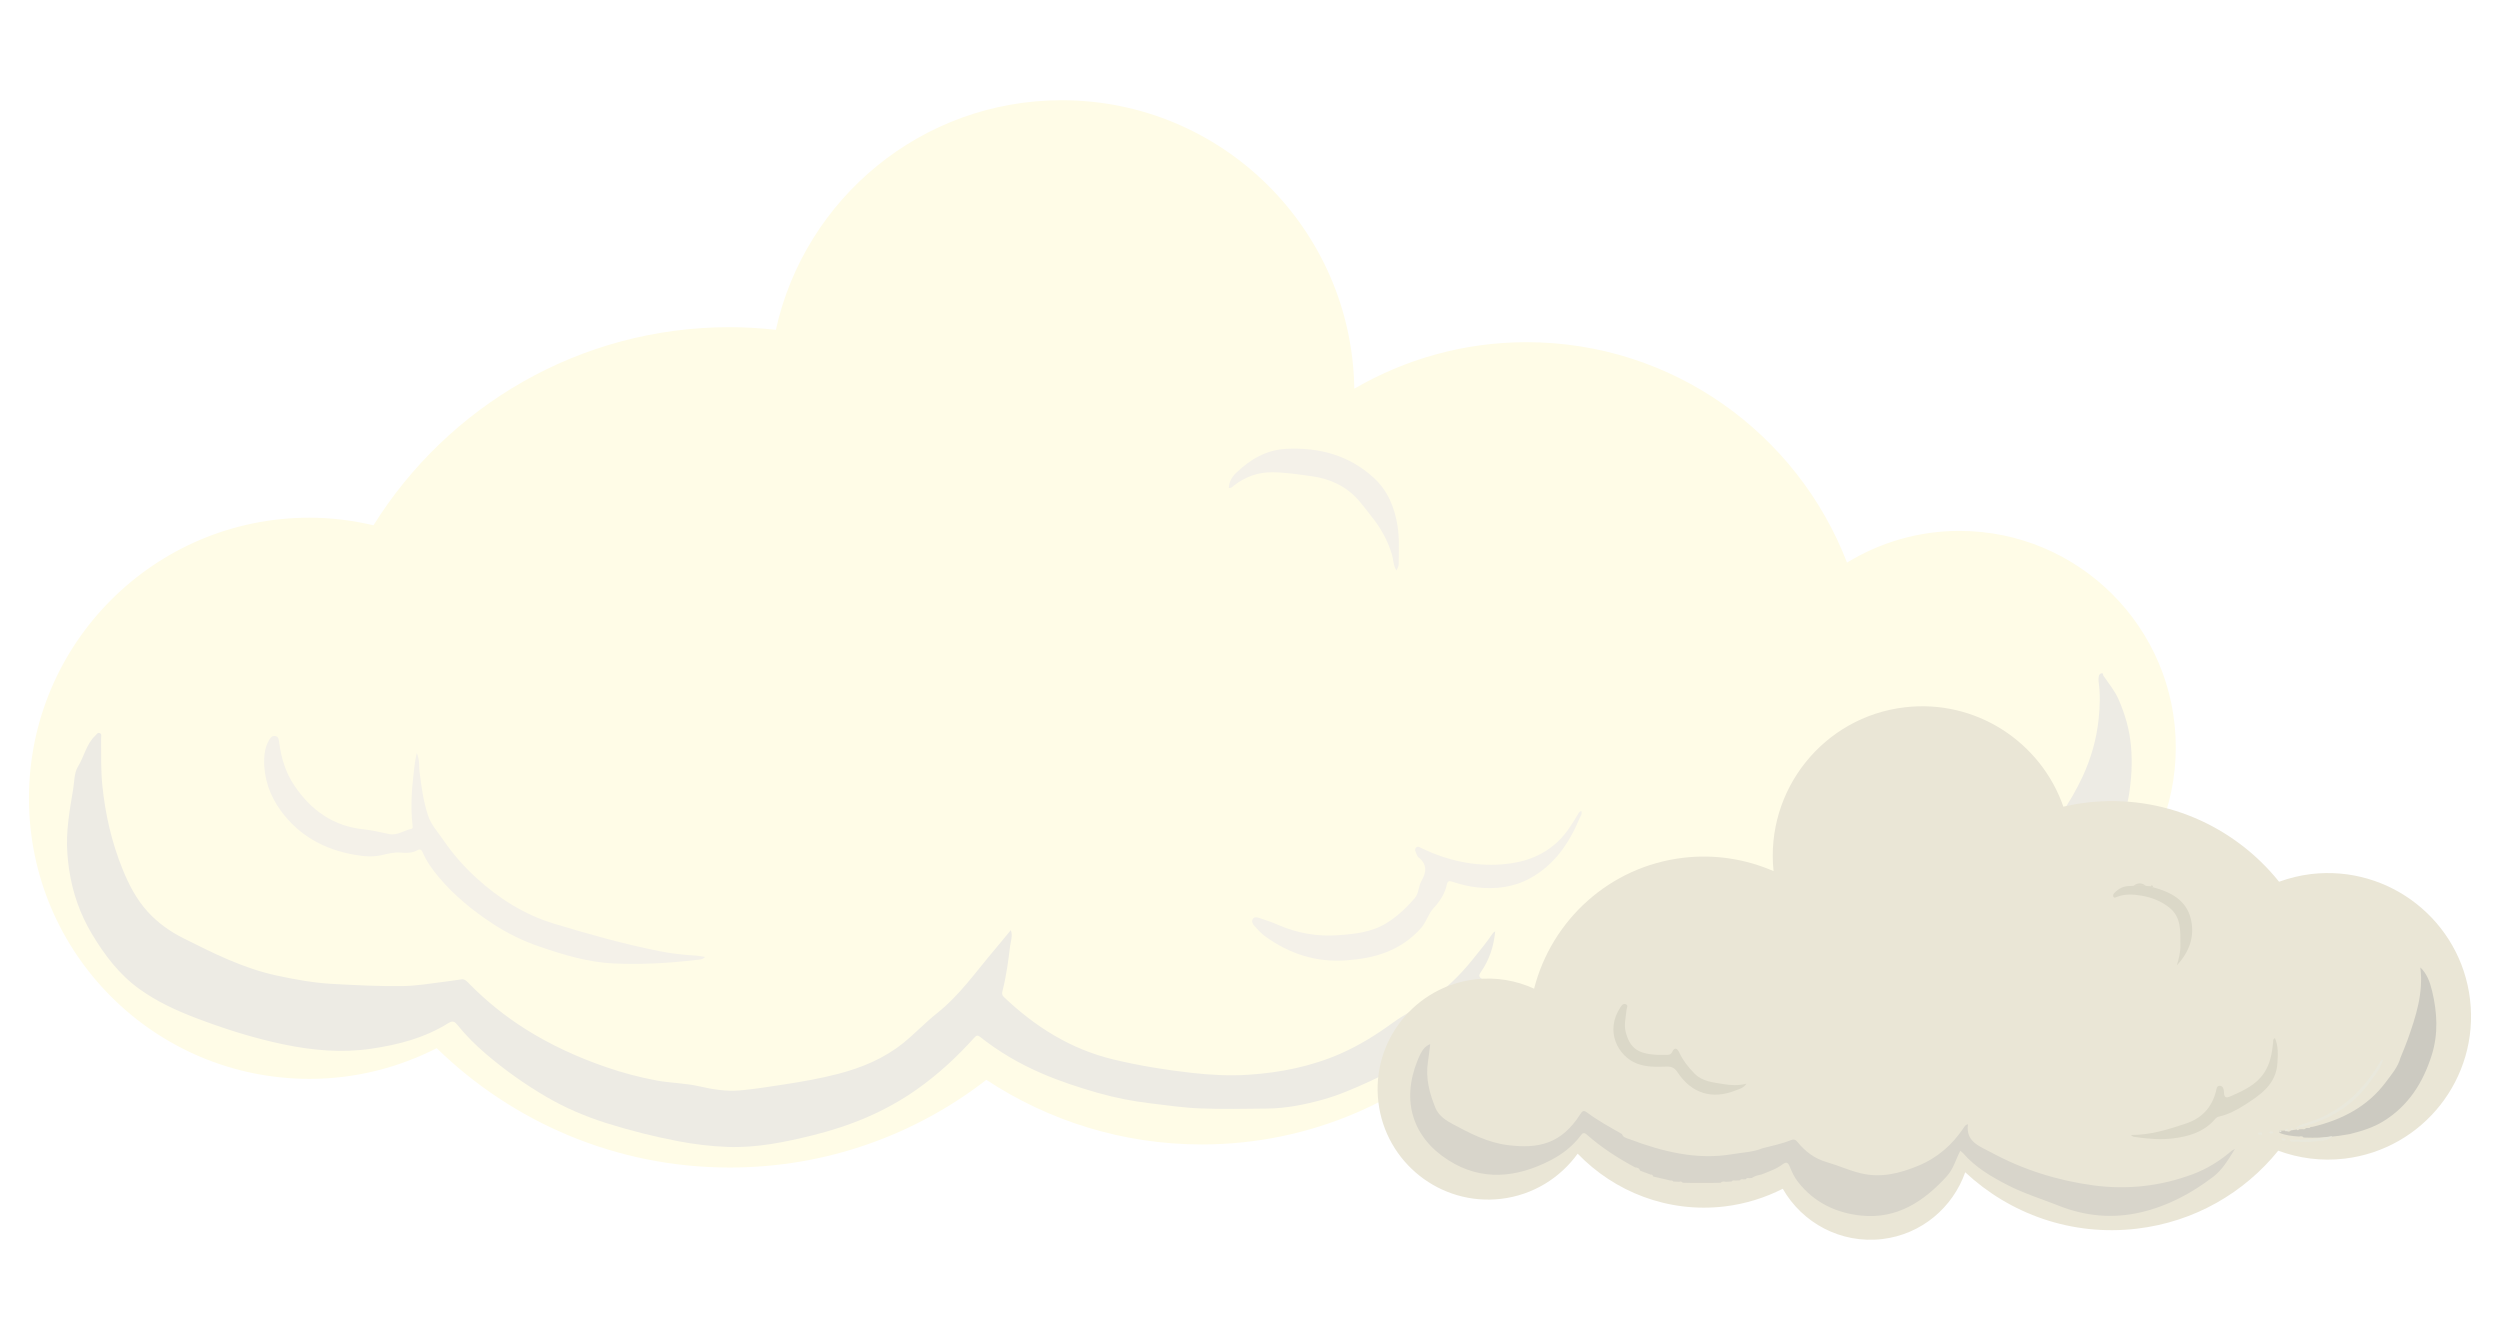
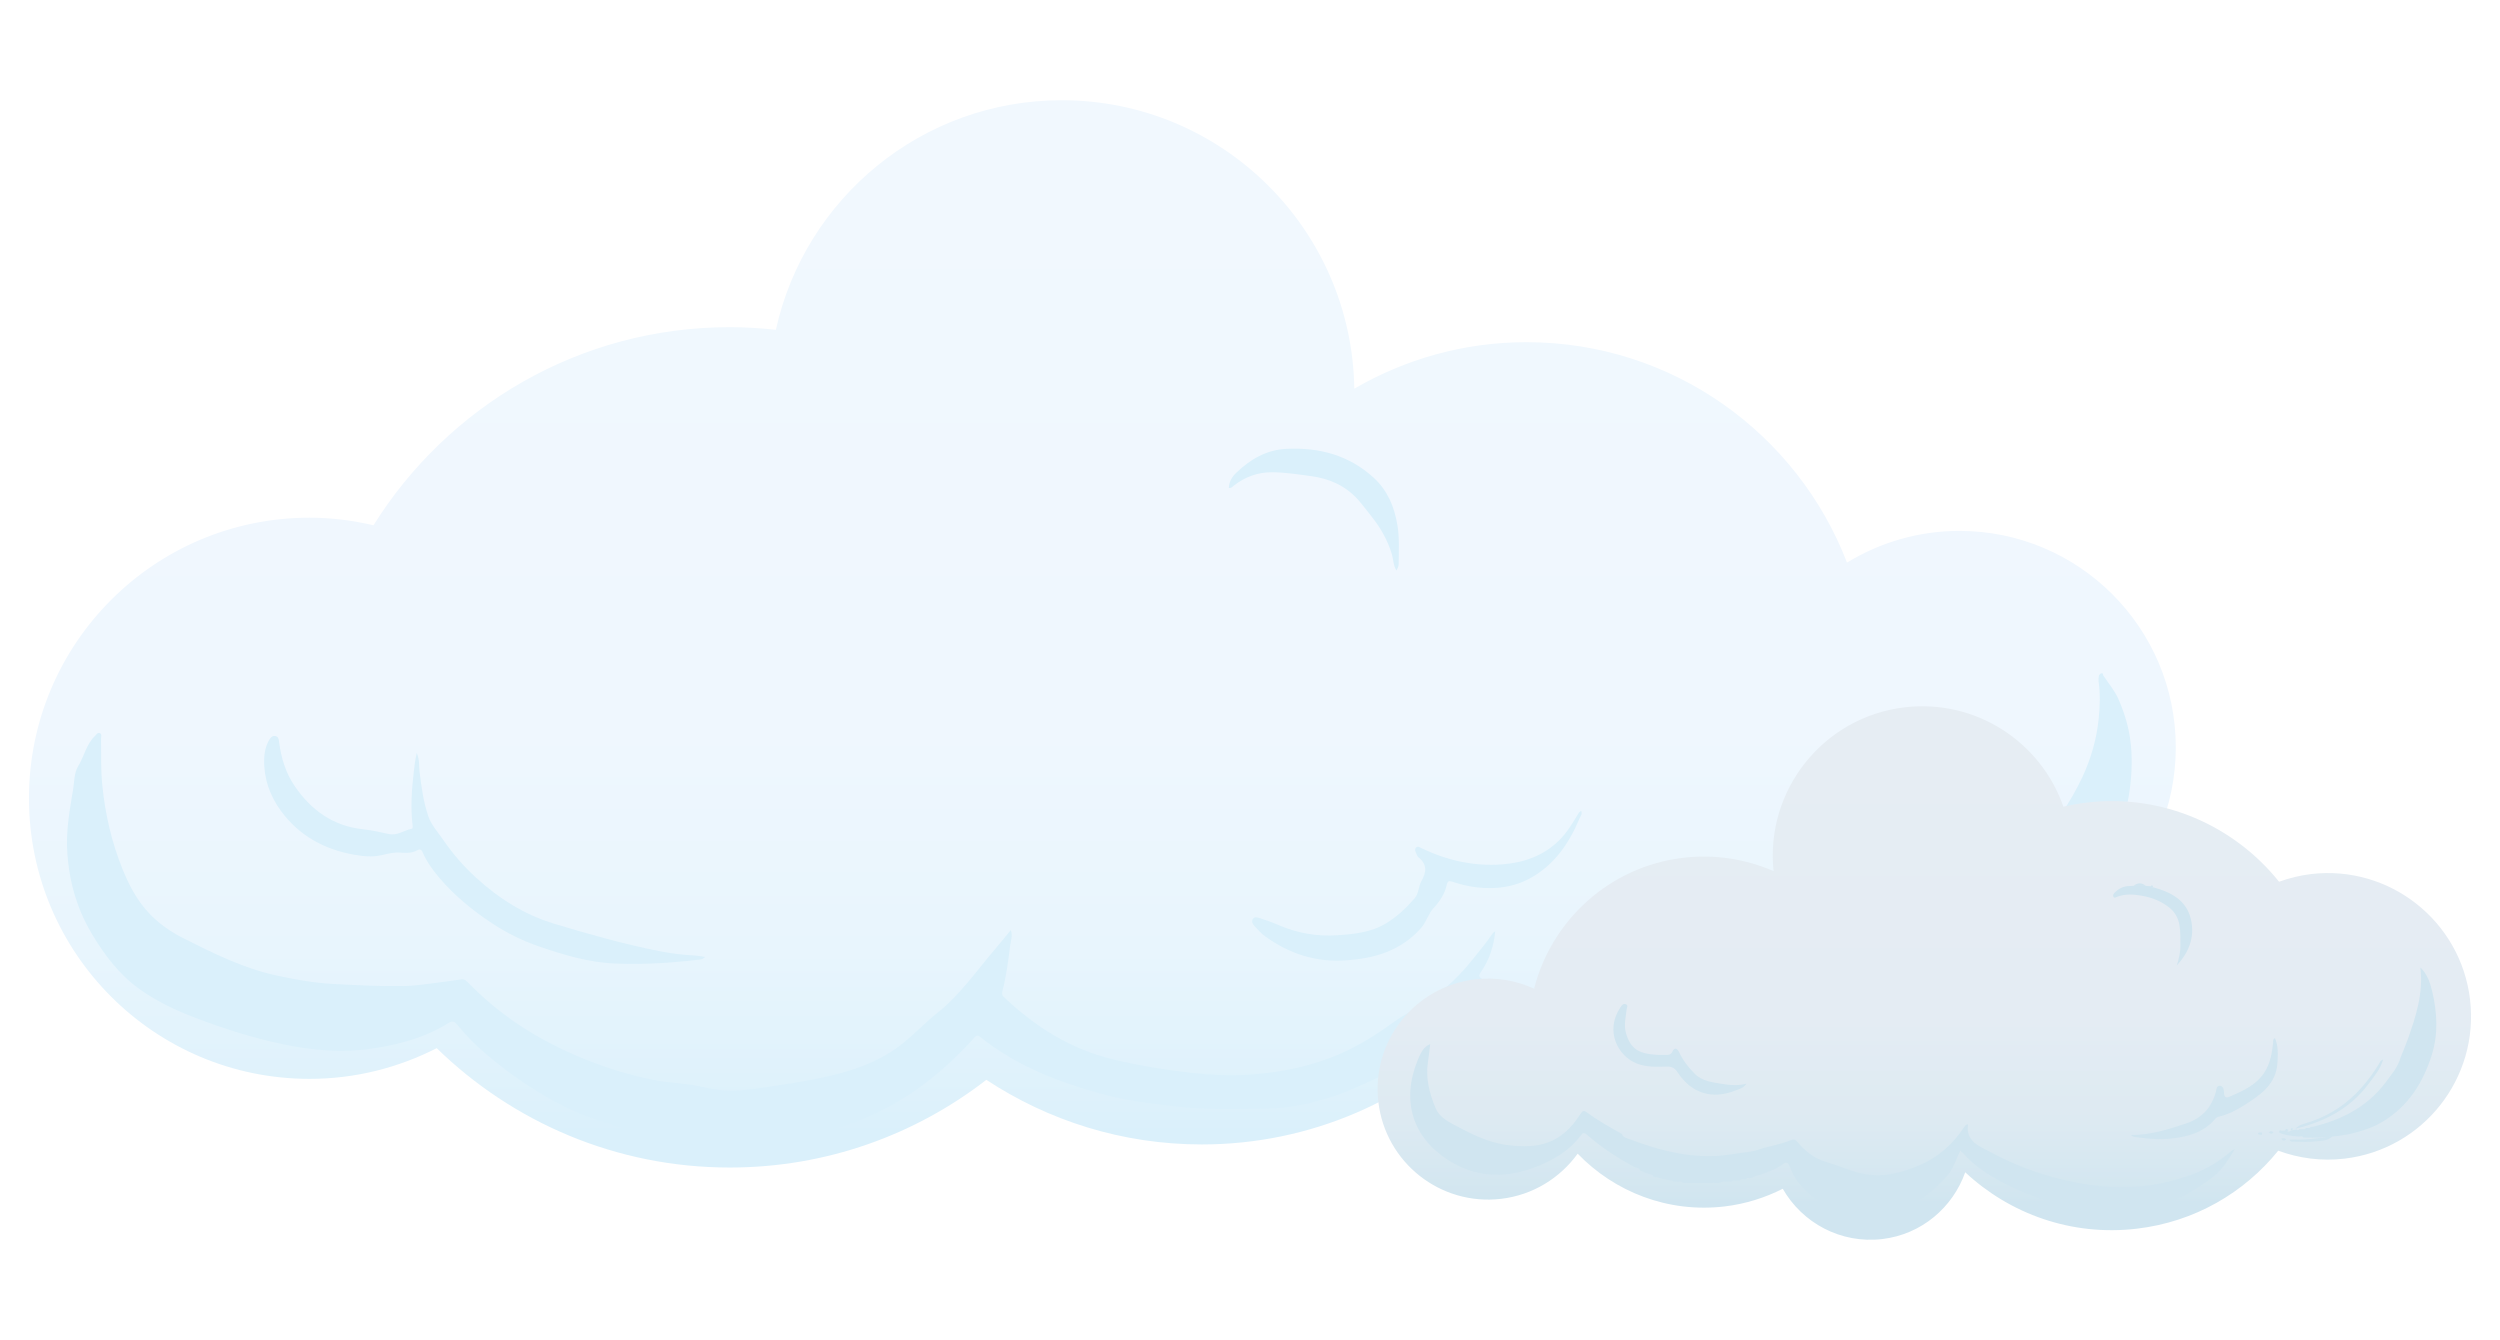
- <svg xmlns="http://www.w3.org/2000/svg" version="1.1" x="0px" y="0px" width="500px" height="268px" viewBox="0 0 500 268" enable-background="new 0 0 500 268" xml:space="preserve">
+ <svg xmlns="http://www.w3.org/2000/svg" version="1.1" id="圖層_1" x="0px" y="0px" width="500px" height="268px" viewBox="0 0 500 268" enable-background="new 0 0 500 268" xml:space="preserve">
  <g id="圖層_2" display="none">
    <rect x="-10" y="-33" display="inline" fill="#A63DD1" stroke="#BABABA" stroke-width="0.5" stroke-miterlimit="10" width="525.5" height="330.5" />
  </g>
-   <g id="圖層_1">
-     <path fill="#FFFCE7" d="M391.872,106.18c-8.236,0-15.913,2.342-22.471,6.337c-9.924-25.765-34.85-44.08-64.116-44.08   c-12.557,0-24.291,3.42-34.424,9.299c-0.478-31.935-26.473-57.689-58.523-57.689c-28,0-51.374,19.659-57.163,45.916   c-3.037-0.332-6.106-0.529-9.229-0.529c-30.084,0-56.402,15.861-71.248,39.623c-4.115-0.959-8.382-1.519-12.788-1.519   c-30.991,0-56.118,25.127-56.118,56.118c0,30.99,25.127,56.117,56.118,56.117c9.166,0,17.79-2.244,25.429-6.139   c15.142,14.748,35.796,23.873,58.606,23.873c19.338,0,37.131-6.551,51.321-17.539c12.374,8.146,27.164,12.922,43.085,12.922   c21.967,0,41.797-9.051,56.047-23.599c2.909,0.388,5.863,0.655,8.886,0.655c22.358,0,42.167-10.721,54.724-27.245   c7.915,8.624,19.24,14.056,31.863,14.056c23.904,0,43.286-19.383,43.286-43.285C435.158,125.562,415.777,106.18,391.872,106.18z" />
+   <g id="圖層_1_1_">
+     <linearGradient id="SVGID_1_" gradientUnits="userSpaceOnUse" x1="220.474" y1="23.166" x2="220.474" y2="226.503">
+       <stop offset="0" style="stop-color:#F1F8FE" />
+       <stop offset="0.604" style="stop-color:#EFF7FE" />
+       <stop offset="0.822" style="stop-color:#E8F5FD" />
+       <stop offset="0.976" style="stop-color:#DDF1FB" />
+       <stop offset="1" style="stop-color:#DAF0FB" />
+     </linearGradient>
+     <path fill="url(#SVGID_1_)" d="M391.871,106.18c-8.235,0-15.912,2.342-22.471,6.337c-9.924-25.765-34.85-44.08-64.116-44.08   c-12.557,0-24.29,3.42-34.424,9.299c-0.478-31.935-26.473-57.689-58.522-57.689c-28,0-51.374,19.659-57.163,45.916   c-3.037-0.332-6.106-0.529-9.229-0.529c-30.084,0-56.401,15.861-71.248,39.623c-4.114-0.959-8.382-1.519-12.787-1.519   c-30.991,0-56.118,25.127-56.118,56.118c0,30.99,25.127,56.117,56.118,56.117c9.166,0,17.79-2.244,25.429-6.14   c15.142,14.748,35.796,23.873,58.605,23.873c19.339,0,37.132-6.551,51.321-17.539c12.374,8.146,27.164,12.923,43.085,12.923   c21.967,0,41.797-9.052,56.047-23.6c2.909,0.389,5.863,0.654,8.886,0.654c22.358,0,42.167-10.721,54.725-27.244   c7.915,8.624,19.239,14.056,31.862,14.056c23.904,0,43.286-19.383,43.286-43.284C435.157,125.562,415.777,106.18,391.871,106.18z" />
  </g>
  <g id="圖層_3">
-     <path fill-rule="evenodd" clip-rule="evenodd" fill="#EDEBE4" d="M299.044,186.266c-0.291,2.999-1.17,5.692-2.837,8.094   c-0.527,0.761-0.499,1.034,0.416,1.57c3.253,1.896,6.94,1.962,10.455,2.697c4.619,0.965,9.331,1.23,14.041,0.976   c3.393-0.183,6.671-1.138,9.921-2.035c6.767-1.872,13.135-4.674,19.075-8.452c3.809-2.426,7.295-5.259,10.829-8.054   c1.695-1.343,3.806-2.261,5.693-3.424c0.566-0.348,1.131-0.696,1.881-1.158c-0.207,1.54-0.989,2.628-1.397,3.847   c-0.251,0.756-0.568,1.49-0.867,2.23c-0.185,0.456-0.091,0.803,0.394,0.948c2.325,0.695,4.623,1.688,7.066,1.659   c2.496-0.027,4.973-0.527,7.438-0.98c5.454-1.004,10.486-3.152,15.528-5.399c4.493-2.003,7.677-5.294,10.557-9.082   c3.455-4.548,6.848-9.127,9.267-14.343c1.706-3.682,2.808-7.516,3.226-11.565c0.263-2.513,0.343-5.005-0.012-7.51   c-0.047-0.349-0.014-0.724,0.054-1.07c0.056-0.28,0.275-0.529,0.562-0.563c0.344-0.041,0.239,0.332,0.358,0.505   c1.052,1.541,2.253,2.978,3.018,4.716c1.308,2.977,2.188,6.052,2.484,9.296c0.616,6.792-0.824,13.277-2.84,19.696   c-1.188,3.783-2.534,7.48-4.728,10.817c-1.977,3.01-4.188,5.806-6.931,8.175c-1.479,1.274-2.817,2.719-4.497,3.747   c-6.036,3.692-12.229,6.979-19.337,8.217c-5.857,1.023-11.752,1.242-17.646,0.939c-4.452-0.228-8.806-1.283-13.071-2.627   c-1.439-0.454-2.935-0.723-4.399-1.099c-1.354-0.35-2.188,0.687-3.09,1.285c-4.099,2.713-8.549,4.568-13.252,5.913   c-3.605,1.032-7.264,1.77-10.959,2.338c-4.358,0.667-8.763,0.604-13.147,0.475c-5.745-0.169-11.314-1.271-16.52-3.825   c-0.852-0.419-1.714-0.922-2.386-1.575c-0.728-0.707-1.17-0.498-1.594,0.179c-1.518,2.425-3.518,4.427-5.511,6.447   c-3.604,3.659-8.03,6.021-12.619,8.126c-2.973,1.363-5.972,2.658-9.14,3.535c-3.619,1-7.281,1.736-11.039,1.779   c-4.506,0.055-9.017,0.142-13.518-0.033c-3.327-0.13-6.644-0.622-9.957-1.019c-3.557-0.427-7.076-1.118-10.515-2.102   c-3.794-1.086-7.542-2.316-11.183-3.891c-4.421-1.908-8.529-4.304-12.296-7.291c-0.497-0.394-0.76-0.288-1.173,0.174   c-3.451,3.842-7.22,7.324-11.451,10.312c-6.351,4.485-13.375,7.352-20.897,9.208c-5.591,1.381-11.191,2.53-16.975,2.317   c-3.334-0.121-6.648-0.527-9.938-1.155c-4.818-0.922-9.56-2.117-14.237-3.588c-4.241-1.332-8.296-3.058-12.144-5.313   c-4.28-2.507-8.304-5.366-12.058-8.58c-2.027-1.735-3.947-3.629-5.628-5.727c-0.54-0.672-0.943-0.97-1.852-0.399   c-4.708,2.951-9.951,4.315-15.396,5.118c-5.919,0.87-11.736,0.347-17.547-0.863c-6.021-1.255-11.847-3.106-17.587-5.295   c-4-1.526-7.855-3.319-11.326-5.831c-4.01-2.901-6.929-6.785-9.442-10.992c-2.358-3.943-3.844-8.215-4.532-12.749   c-0.16-1.058-0.271-2.128-0.355-3.202c-0.35-4.41,0.44-8.695,1.154-13.008c0.252-1.533,0.184-3.221,0.979-4.515   c1.23-2.007,1.646-4.46,3.424-6.141c0.271-0.255,0.503-0.74,0.976-0.492c0.384,0.2,0.204,0.652,0.206,0.99   c0.02,3.154-0.069,6.311,0.249,9.46c0.584,5.781,1.872,11.387,4.062,16.778c1.255,3.093,2.785,6.027,5.046,8.503   c2.009,2.2,4.429,3.919,7.08,5.25c6.032,3.031,12.074,6.062,18.746,7.488c3.693,0.79,7.395,1.465,11.192,1.666   c4.665,0.245,9.324,0.498,13.996,0.423c2.747-0.041,5.458-0.504,8.179-0.849c1.181-0.151,2.361-0.309,3.538-0.497   c0.694-0.111,1.202,0.542,1.673,1.018c3.357,3.388,7.045,6.364,11.073,8.908c5.045,3.188,10.428,5.649,16.071,7.601   c3.326,1.15,6.7,2.052,10.146,2.697c2.811,0.527,5.698,0.519,8.5,1.156c2.688,0.613,5.419,1.079,8.17,0.84   c2.965-0.258,5.912-0.743,8.856-1.192c3.654-0.559,7.297-1.198,10.877-2.132c4.709-1.229,9.157-3.075,12.969-6.152   c2.354-1.9,4.438-4.126,6.814-6.013c4.481-3.562,7.726-8.25,11.385-12.559c1.102-1.298,2.172-2.622,3.323-4.013   c0.423,1.151-0.023,2.199-0.145,3.207c-0.365,2.996-0.764,5.996-1.515,8.93c-0.12,0.469-0.138,0.849,0.233,1.204   c6.279,5.985,13.397,10.475,21.94,12.526c5.151,1.238,10.35,2.085,15.613,2.676c3.785,0.426,7.578,0.632,11.351,0.385   c6.378-0.414,12.596-1.646,18.515-4.248c3.719-1.639,7.101-3.746,10.372-6.129c2.512-1.828,5.345-3.169,7.908-4.948   c3.047-2.117,5.627-4.685,7.949-7.554c1.457-1.797,2.929-3.576,4.23-5.493C298.697,186.465,298.856,186.403,299.044,186.266z" />
+     <path fill="#DAF0FB" d="M299.044,186.266c-0.291,3-1.171,5.692-2.837,8.094c-0.527,0.762-0.499,1.035,0.416,1.57   c3.252,1.896,6.939,1.963,10.454,2.697c4.619,0.965,9.331,1.23,14.041,0.977c3.394-0.184,6.671-1.139,9.921-2.035   c6.768-1.872,13.136-4.674,19.075-8.452c3.81-2.427,7.295-5.259,10.829-8.054c1.695-1.344,3.806-2.262,5.693-3.424   c0.565-0.349,1.131-0.697,1.881-1.158c-0.207,1.539-0.989,2.627-1.397,3.847c-0.251,0.756-0.567,1.489-0.866,2.229   c-0.186,0.457-0.092,0.803,0.394,0.948c2.325,0.695,4.623,1.688,7.066,1.659c2.496-0.027,4.973-0.527,7.438-0.98   c5.454-1.004,10.486-3.151,15.528-5.398c4.493-2.003,7.677-5.294,10.557-9.082c3.455-4.548,6.849-9.127,9.268-14.344   c1.706-3.682,2.808-7.516,3.226-11.564c0.263-2.513,0.343-5.005-0.012-7.51c-0.047-0.35-0.015-0.725,0.054-1.07   c0.056-0.279,0.275-0.529,0.562-0.562c0.344-0.041,0.238,0.332,0.357,0.505c1.052,1.541,2.253,2.978,3.019,4.716   c1.308,2.977,2.188,6.052,2.483,9.296c0.616,6.792-0.824,13.277-2.84,19.696c-1.188,3.783-2.534,7.479-4.728,10.816   c-1.978,3.01-4.188,5.807-6.932,8.176c-1.479,1.273-2.816,2.719-4.497,3.746c-6.036,3.692-12.229,6.979-19.337,8.217   c-5.856,1.023-11.752,1.242-17.646,0.939c-4.452-0.228-8.807-1.283-13.071-2.627c-1.439-0.453-2.935-0.723-4.399-1.099   c-1.354-0.351-2.188,0.687-3.09,1.284c-4.099,2.714-8.549,4.568-13.252,5.914c-3.604,1.031-7.264,1.77-10.959,2.338   c-4.357,0.666-8.763,0.604-13.146,0.475c-5.745-0.169-11.314-1.271-16.521-3.825c-0.852-0.419-1.714-0.922-2.386-1.575   c-0.728-0.707-1.17-0.498-1.594,0.18c-1.519,2.425-3.519,4.427-5.511,6.447c-3.604,3.658-8.03,6.021-12.619,8.125   c-2.974,1.363-5.973,2.658-9.141,3.535c-3.618,1-7.28,1.736-11.038,1.779c-4.507,0.055-9.018,0.143-13.519-0.033   c-3.327-0.13-6.644-0.621-9.957-1.019c-3.557-0.427-7.076-1.118-10.515-2.103c-3.794-1.086-7.542-2.315-11.184-3.891   c-4.421-1.908-8.528-4.305-12.296-7.291c-0.497-0.395-0.76-0.288-1.173,0.174c-3.451,3.842-7.22,7.324-11.451,10.312   c-6.351,4.484-13.375,7.352-20.896,9.207c-5.591,1.382-11.191,2.531-16.976,2.317c-3.334-0.12-6.647-0.526-9.938-1.155   c-4.818-0.922-9.561-2.116-14.237-3.588c-4.241-1.332-8.296-3.058-12.144-5.312c-4.28-2.507-8.305-5.366-12.059-8.58   c-2.026-1.734-3.946-3.629-5.628-5.727c-0.54-0.672-0.942-0.971-1.852-0.399c-4.708,2.951-9.951,4.315-15.396,5.118   c-5.919,0.869-11.735,0.347-17.547-0.863c-6.021-1.255-11.847-3.105-17.587-5.295c-4-1.525-7.854-3.318-11.326-5.831   c-4.01-2.901-6.929-6.785-9.441-10.992c-2.358-3.942-3.845-8.215-4.532-12.749c-0.16-1.058-0.271-2.128-0.355-3.201   c-0.35-4.41,0.44-8.695,1.154-13.009c0.252-1.532,0.184-3.221,0.979-4.515c1.229-2.007,1.646-4.46,3.424-6.141   c0.271-0.256,0.503-0.74,0.976-0.492c0.384,0.199,0.204,0.652,0.206,0.99c0.021,3.153-0.069,6.311,0.249,9.459   c0.584,5.781,1.872,11.388,4.062,16.778c1.255,3.093,2.784,6.027,5.046,8.503c2.009,2.2,4.429,3.92,7.08,5.25   c6.031,3.031,12.073,6.062,18.745,7.488c3.693,0.79,7.396,1.465,11.192,1.666c4.665,0.245,9.324,0.498,13.996,0.423   c2.747-0.041,5.458-0.504,8.179-0.849c1.182-0.151,2.361-0.309,3.538-0.497c0.694-0.111,1.202,0.542,1.673,1.018   c3.357,3.388,7.045,6.364,11.073,8.908c5.045,3.188,10.428,5.649,16.071,7.601c3.326,1.15,6.7,2.053,10.146,2.697   c2.812,0.527,5.698,0.52,8.5,1.156c2.688,0.613,5.419,1.079,8.17,0.84c2.966-0.258,5.912-0.743,8.856-1.191   c3.654-0.56,7.297-1.198,10.877-2.133c4.709-1.229,9.157-3.074,12.969-6.152c2.354-1.899,4.438-4.125,6.814-6.012   c4.48-3.562,7.726-8.25,11.385-12.56c1.102-1.298,2.172-2.622,3.323-4.013c0.423,1.15-0.023,2.199-0.146,3.207   c-0.365,2.996-0.764,5.996-1.515,8.93c-0.12,0.469-0.138,0.85,0.232,1.204c6.279,5.985,13.397,10.475,21.94,12.526   c5.151,1.237,10.35,2.084,15.613,2.676c3.785,0.426,7.578,0.632,11.351,0.385c6.378-0.414,12.596-1.646,18.516-4.248   c3.719-1.639,7.101-3.746,10.371-6.129c2.513-1.828,5.346-3.169,7.908-4.948c3.047-2.116,5.627-4.685,7.949-7.554   c1.457-1.797,2.929-3.576,4.229-5.493C298.697,186.465,298.856,186.402,299.044,186.266z" />
  </g>
  <g id="圖層_4">
    <g>
-       <path fill-rule="evenodd" clip-rule="evenodd" fill="#F4F1E9" d="M83.354,150.59c0.615,1.441,0.415,2.65,0.558,3.791    c0.377,2.996,0.765,5.99,1.741,8.846c0.608,1.777,1.94,3.205,2.996,4.754c1.885,2.762,4.075,5.275,6.546,7.539    c4.569,4.18,9.684,7.426,15.657,9.232c6.931,2.096,13.896,4.059,21.001,5.473c2.333,0.465,4.705,0.746,7.088,0.877    c0.658,0.035,1.31,0.176,2.082,0.283c-0.527,0.609-1.219,0.529-1.749,0.594c-5.419,0.658-10.866,0.949-16.318,0.725    c-5.251-0.217-10.244-1.729-15.178-3.426c-3.276-1.129-6.376-2.652-9.257-4.547c-3.938-2.588-7.578-5.549-10.659-9.17    c-1.361-1.6-2.554-3.264-3.375-5.189c-0.233-0.549-0.618-0.562-1.047-0.318c-1.054,0.596-2.206,0.555-3.333,0.465    c-1.326-0.107-2.582,0.234-3.828,0.518c-1.817,0.416-3.617,0.223-5.371-0.082c-6.029-1.041-11.116-3.828-14.753-8.822    c-2.184-3-3.406-6.445-3.328-10.229c0.026-1.289,0.276-2.574,0.906-3.732c0.281-0.518,0.619-1.088,1.329-0.967    c0.702,0.117,0.705,0.816,0.772,1.314c0.42,3.111,1.299,6.045,3.084,8.666c3.34,4.904,7.76,8.055,13.81,8.682    c1.704,0.176,3.386,0.59,5.067,0.943c1.671,0.354,2.984-0.736,4.489-1.045c0.34-0.07,0.261-0.426,0.229-0.703    c-0.422-3.566-0.17-7.111,0.239-10.662C82.884,153.232,83.009,152.078,83.354,150.59z" />
-       <path fill-rule="evenodd" clip-rule="evenodd" fill="#F4F1E9" d="M316.254,162.188c0.255,0.656-0.186,1.107-0.386,1.586    c-2.067,4.92-4.994,9.184-9.763,11.834c-3.274,1.818-6.868,2.281-10.589,1.881c-1.723-0.186-3.386-0.59-5.016-1.139    c-0.657-0.219-0.979-0.176-1.146,0.607c-0.384,1.814-1.394,3.314-2.633,4.656c-1.082,1.168-1.434,2.768-2.495,3.975    c-1.932,2.197-4.252,3.775-6.946,4.838c-2.533,0.998-5.169,1.42-7.888,1.633c-6.107,0.479-11.506-1.273-16.392-4.814    c-0.787-0.57-1.445-1.328-2.114-2.047c-0.352-0.377-0.627-0.924-0.325-1.402c0.324-0.514,0.947-0.324,1.402-0.174    c1.266,0.416,2.527,0.861,3.749,1.389c3.743,1.617,7.659,2.311,11.703,2.041c3.395-0.227,6.816-0.559,9.82-2.391    c2.19-1.332,4.047-3.102,5.715-5.029c0.823-0.951,0.737-2.402,1.362-3.479c1.042-1.797,1.105-3.352-0.656-4.721    c-0.17-0.133-0.239-0.4-0.342-0.613c-0.203-0.428-0.484-0.922-0.094-1.311c0.375-0.373,0.812,0.006,1.188,0.182    c5.058,2.395,10.374,3.605,15.968,3.186c4.236-0.316,8.158-1.635,11.296-4.654c1.558-1.5,2.709-3.342,3.813-5.201    C315.663,162.727,315.781,162.367,316.254,162.188z" />
-       <path fill-rule="evenodd" clip-rule="evenodd" fill="#F4F1E9" d="M245.767,97.593c0.036-1.263,0.657-2.252,1.512-3.067    c2.817-2.688,6.028-4.573,10.049-4.761c6.552-0.306,12.49,1.28,17.415,5.787c2.796,2.559,4.166,5.895,4.758,9.589    c0.406,2.528,0.247,5.068,0.236,7.606c-0.002,0.44-0.153,0.835-0.454,1.35c-0.654-1.058-0.597-2.223-0.913-3.261    c-0.837-2.74-2.184-5.182-3.962-7.406c-0.928-1.161-1.801-2.371-2.788-3.479c-2.492-2.792-5.728-4.231-9.361-4.72    c-2.59-0.348-5.174-0.761-7.813-0.779c-2.891-0.019-5.374,0.907-7.626,2.625C246.518,97.309,246.293,97.67,245.767,97.593z" />
+       <path fill="#DAF0FB" d="M83.354,150.59c0.615,1.441,0.415,2.65,0.559,3.791c0.377,2.996,0.765,5.99,1.74,8.846    c0.608,1.777,1.94,3.205,2.996,4.754c1.886,2.763,4.075,5.275,6.546,7.539c4.569,4.181,9.685,7.426,15.657,9.232    c6.932,2.096,13.896,4.059,21.001,5.473c2.333,0.465,4.705,0.746,7.088,0.877c0.658,0.035,1.311,0.176,2.082,0.283    c-0.526,0.609-1.219,0.529-1.749,0.594c-5.419,0.658-10.865,0.949-16.317,0.726c-5.251-0.218-10.244-1.729-15.179-3.427    c-3.275-1.129-6.376-2.651-9.257-4.547c-3.938-2.588-7.578-5.549-10.659-9.17c-1.36-1.6-2.554-3.264-3.375-5.188    c-0.232-0.549-0.617-0.562-1.047-0.317c-1.054,0.596-2.206,0.555-3.333,0.465c-1.326-0.107-2.582,0.233-3.828,0.518    c-1.816,0.416-3.616,0.223-5.37-0.082c-6.029-1.041-11.116-3.828-14.754-8.822c-2.184-3-3.405-6.445-3.327-10.229    c0.025-1.289,0.275-2.574,0.905-3.732c0.281-0.518,0.619-1.088,1.329-0.967c0.702,0.117,0.705,0.816,0.772,1.314    c0.42,3.11,1.299,6.045,3.084,8.666c3.34,4.903,7.76,8.055,13.81,8.682c1.704,0.176,3.386,0.59,5.067,0.943    c1.671,0.354,2.983-0.736,4.489-1.045c0.34-0.07,0.261-0.427,0.229-0.703c-0.422-3.566-0.17-7.111,0.239-10.662    C82.884,153.232,83.009,152.078,83.354,150.59z" />
+       <path fill="#DAF0FB" d="M316.254,162.188c0.255,0.656-0.187,1.107-0.387,1.586c-2.066,4.92-4.994,9.185-9.763,11.834    c-3.274,1.818-6.868,2.281-10.589,1.882c-1.723-0.187-3.386-0.591-5.016-1.14c-0.657-0.219-0.979-0.176-1.146,0.607    c-0.384,1.814-1.394,3.314-2.633,4.656c-1.082,1.168-1.434,2.768-2.495,3.975c-1.932,2.197-4.252,3.775-6.946,4.838    c-2.532,0.998-5.169,1.42-7.888,1.633c-6.106,0.479-11.506-1.272-16.392-4.813c-0.787-0.57-1.445-1.328-2.114-2.047    c-0.352-0.378-0.627-0.925-0.325-1.402c0.324-0.514,0.947-0.323,1.402-0.174c1.266,0.416,2.527,0.86,3.749,1.389    c3.743,1.617,7.659,2.312,11.703,2.041c3.395-0.227,6.815-0.559,9.819-2.391c2.19-1.332,4.048-3.103,5.716-5.029    c0.822-0.95,0.736-2.401,1.361-3.479c1.042-1.797,1.105-3.352-0.656-4.721c-0.17-0.133-0.238-0.399-0.342-0.613    c-0.203-0.428-0.483-0.922-0.094-1.311c0.375-0.373,0.812,0.006,1.188,0.182c5.058,2.396,10.373,3.605,15.967,3.187    c4.236-0.315,8.158-1.635,11.297-4.653c1.558-1.5,2.709-3.343,3.812-5.201C315.662,162.727,315.781,162.367,316.254,162.188z" />
+       <path fill="#DAF0FB" d="M245.767,97.593c0.036-1.263,0.657-2.252,1.512-3.067c2.817-2.688,6.028-4.573,10.05-4.761    c6.552-0.306,12.489,1.28,17.415,5.787c2.796,2.559,4.166,5.896,4.758,9.589c0.406,2.528,0.247,5.068,0.235,7.606    c-0.002,0.44-0.152,0.835-0.453,1.35c-0.654-1.058-0.598-2.223-0.913-3.261c-0.837-2.74-2.185-5.182-3.962-7.406    c-0.929-1.161-1.802-2.371-2.788-3.479c-2.492-2.792-5.729-4.231-9.361-4.72c-2.59-0.348-5.174-0.761-7.813-0.779    c-2.891-0.019-5.374,0.907-7.626,2.625C246.518,97.309,246.293,97.67,245.767,97.593z" />
    </g>
  </g>
  <g id="圖層_5">
-     <path fill="#EAE6D6" d="M275.675,220.4c1.425,12.123,12.414,20.793,24.537,19.367c6.401-0.752,11.817-4.185,15.324-9.033   c7.349,7.632,18.04,11.892,29.372,10.557c4.186-0.5,8.095-1.746,11.646-3.537c3.895,6.827,11.594,11.035,19.891,10.059   c7.899-0.934,14.122-6.342,16.6-13.362c8.9,8.317,21.255,12.831,34.311,11.288c11.579-1.358,21.503-7.215,28.291-15.602   c4.104,1.516,8.624,2.143,13.266,1.59c15.712-1.851,26.947-16.092,25.098-31.805c-1.851-15.712-16.085-26.955-31.797-25.111   c-2.238,0.269-4.372,0.805-6.401,1.537c-8.952-11.162-23.246-17.631-38.496-15.832c-1.581,0.188-3.118,0.471-4.641,0.82   c-4.507-12.975-17.54-21.546-31.729-19.875c-16.257,1.918-27.909,16.533-26.238,32.76c-5.491-2.38-11.639-3.416-18.019-2.671   c-14.83,1.753-26.38,12.526-29.871,26.187c-3.565-1.633-7.596-2.364-11.772-1.873C282.919,197.296,274.249,208.277,275.675,220.4z" />
+     <linearGradient id="SVGID_2_" gradientUnits="userSpaceOnUse" x1="384.865" y1="146.499" x2="384.865" y2="240.508">
+       <stop offset="0" style="stop-color:#E6EDF3" />
+       <stop offset="0.61" style="stop-color:#E4ECF3" />
+       <stop offset="0.829" style="stop-color:#DDEAF2" />
+       <stop offset="0.985" style="stop-color:#D2E6F0" />
+       <stop offset="1" style="stop-color:#D0E5F0" />
+     </linearGradient>
+     <path fill="url(#SVGID_2_)" d="M275.675,220.4c1.425,12.123,12.414,20.793,24.537,19.367c6.4-0.752,11.816-4.186,15.323-9.033   c7.35,7.632,18.04,11.892,29.372,10.557c4.187-0.5,8.096-1.746,11.646-3.537c3.895,6.827,11.594,11.035,19.891,10.059   c7.899-0.934,14.122-6.342,16.601-13.361c8.899,8.316,21.255,12.831,34.311,11.288c11.579-1.358,21.503-7.216,28.291-15.603   c4.104,1.516,8.624,2.144,13.266,1.59c15.712-1.851,26.947-16.092,25.099-31.805c-1.852-15.712-16.085-26.955-31.797-25.111   c-2.238,0.27-4.372,0.806-6.401,1.537c-8.952-11.162-23.246-17.631-38.496-15.832c-1.581,0.188-3.118,0.471-4.641,0.82   c-4.507-12.975-17.54-21.546-31.729-19.875c-16.257,1.918-27.909,16.533-26.238,32.76c-5.49-2.38-11.639-3.416-18.019-2.671   c-14.83,1.753-26.38,12.526-29.871,26.187c-3.564-1.633-7.596-2.363-11.771-1.872C282.919,197.296,274.249,208.277,275.675,220.4z" />
  </g>
  <g id="圖層_6">
    <g>
-       <path fill-rule="evenodd" clip-rule="evenodd" fill="#DBD8C8" d="M426.215,226.997c3.86,0.021,7.399-1.101,10.947-2.281    c3.198-1.064,5.153-3.171,6.014-6.37c0.133-0.496,0.107-1.19,0.78-1.188c0.642,0.002,0.821,0.703,0.827,1.179    c0.021,1.556,0.695,1.203,1.673,0.771c2.418-1.069,4.773-2.184,6.324-4.468c1.27-1.867,1.628-4.001,1.85-6.179    c0.028-0.261-0.103-0.575,0.361-0.838c0.693,1.619,0.594,3.257,0.499,4.921c-0.245,4.359-3.427,6.44-6.59,8.47    c-1.583,1.015-3.277,1.9-5.161,2.317c-0.531,0.118-0.828,0.63-1.194,0.998c-2.161,2.18-4.899,2.965-7.838,3.336    c-2.503,0.317-4.975,0.133-7.449-0.234C426.905,227.378,426.534,227.416,426.215,226.997z" />
-       <path fill-rule="evenodd" clip-rule="evenodd" fill="#DBD8C8" d="M349.273,216.744c-0.581,0.903-1.403,1.041-2.123,1.332    c-4.691,1.896-8.846,0.627-11.649-3.632c-0.556-0.842-1.143-1.153-2.153-1.126c-2.001,0.054-3.993,0.154-5.965-0.604    c-3.805-1.464-6.478-6.536-3.281-11.28c0.232-0.343,0.539-0.816,1.069-0.584c0.541,0.236,0.179,0.705,0.143,1.07    c-0.149,1.52-0.562,3.062-0.155,4.561c0.912,3.356,2.64,4.258,6.139,4.484c0.645,0.042,1.293-0.007,1.938,0.012    c0.547,0.017,0.938-0.028,1.239-0.656c0.399-0.826,0.928-0.765,1.346,0.123c0.767,1.627,1.838,3.015,3.095,4.284    c1.566,1.581,3.641,1.732,5.655,2.073C346.081,217.058,347.593,217.166,349.273,216.744z" />
-       <path fill-rule="evenodd" clip-rule="evenodd" fill="#DBD8C8" d="M429.185,177.179c0.314,0.024,0.628,0.049,0.941,0.073    c0.113,0.193,0.294,0.22,0.494,0.201c3.531,0.957,6.67,2.544,7.568,6.421c0.809,3.493-0.377,6.594-2.827,9.204    c0.408-1.3,0.736-2.631,0.717-3.973c-0.04-2.735,0.294-5.623-2.264-7.629c-1.621-1.271-3.478-1.988-5.491-2.338    c-1.685-0.294-3.355-0.394-4.991,0.259c-0.206,0.082-0.477,0.265-0.642-0.027c-0.156-0.277-0.025-0.558,0.178-0.773    c0.838-0.892,1.852-1.398,3.098-1.392c0.241,0.002,0.483-0.024,0.725-0.038C427.522,177.172,428.354,177.176,429.185,177.179z" />
-       <path fill-rule="evenodd" clip-rule="evenodd" fill="#DBD8C8" d="M429.185,177.179c-0.831-0.003-1.662-0.007-2.494-0.012    C427.525,176.52,428.356,176.499,429.185,177.179z" />
-       <path fill-rule="evenodd" clip-rule="evenodd" fill="#DBD8C8" d="M430.62,177.453c-0.2,0.019-0.381-0.008-0.494-0.201    C430.48,176.852,430.545,177.165,430.62,177.453z" />
+       <path fill="#D0E5F0" d="M426.215,226.997c3.859,0.021,7.398-1.101,10.946-2.281c3.198-1.063,5.153-3.171,6.015-6.37    c0.133-0.496,0.106-1.189,0.779-1.188c0.643,0.002,0.821,0.703,0.827,1.179c0.021,1.556,0.695,1.203,1.673,0.771    c2.418-1.068,4.773-2.184,6.324-4.467c1.271-1.867,1.628-4.002,1.851-6.18c0.027-0.261-0.104-0.575,0.36-0.838    c0.693,1.619,0.595,3.257,0.499,4.921c-0.245,4.358-3.427,6.44-6.59,8.47c-1.583,1.016-3.277,1.9-5.161,2.317    c-0.531,0.118-0.828,0.63-1.193,0.998c-2.161,2.18-4.899,2.965-7.839,3.336c-2.503,0.317-4.975,0.133-7.448-0.233    C426.905,227.378,426.533,227.416,426.215,226.997z" />
+       <path fill="#D0E5F0" d="M349.273,216.744c-0.581,0.902-1.403,1.041-2.123,1.332c-4.69,1.896-8.846,0.627-11.648-3.633    c-0.557-0.842-1.144-1.152-2.153-1.125c-2.001,0.054-3.993,0.154-5.965-0.604c-3.806-1.464-6.479-6.536-3.281-11.28    c0.232-0.343,0.539-0.815,1.069-0.584c0.541,0.236,0.179,0.705,0.143,1.07c-0.149,1.52-0.562,3.062-0.155,4.561    c0.912,3.356,2.641,4.259,6.14,4.484c0.645,0.042,1.293-0.007,1.938,0.012c0.547,0.018,0.938-0.027,1.239-0.656    c0.398-0.825,0.928-0.764,1.346,0.123c0.768,1.627,1.838,3.016,3.096,4.285c1.565,1.58,3.641,1.731,5.654,2.072    C346.08,217.059,347.593,217.166,349.273,216.744z" />
+       <path fill="#D0E5F0" d="M429.185,177.18c0.313,0.023,0.628,0.049,0.941,0.072c0.112,0.193,0.294,0.221,0.493,0.201    c3.531,0.957,6.67,2.544,7.568,6.421c0.809,3.493-0.377,6.594-2.827,9.204c0.408-1.301,0.736-2.631,0.717-3.973    c-0.04-2.735,0.294-5.623-2.264-7.629c-1.621-1.271-3.478-1.988-5.491-2.338c-1.685-0.295-3.354-0.395-4.991,0.258    c-0.205,0.082-0.477,0.266-0.642-0.026c-0.156-0.277-0.025-0.558,0.178-0.772c0.838-0.893,1.853-1.398,3.099-1.393    c0.24,0.002,0.482-0.023,0.725-0.038C427.522,177.172,428.354,177.176,429.185,177.18z" />
+       <path fill="#D0E5F0" d="M429.185,177.18c-0.831-0.004-1.662-0.008-2.494-0.013C427.525,176.52,428.356,176.499,429.185,177.18z" />
+       <path fill="#D0E5F0" d="M430.619,177.453c-0.199,0.02-0.381-0.008-0.493-0.201C430.48,176.852,430.545,177.165,430.619,177.453z" />
    </g>
  </g>
  <g id="圖層_7">
-     <path fill-rule="evenodd" clip-rule="evenodd" fill="#D8D5CB" d="M344.155,236.549c-0.622,0.013-1.248,0.026-1.875,0.04   c-1.285-0.001-2.572-0.001-3.858-0.001c-0.626-0.013-1.253-0.028-1.878-0.039c-0.194-0.285-0.467-0.245-0.745-0.191   c-0.386-0.019-0.771-0.036-1.157-0.056c-0.118-0.196-0.297-0.231-0.506-0.188c-1.168-0.271-2.335-0.541-3.503-0.812   c-0.065-0.281-0.23-0.433-0.534-0.388c-0.694-0.267-1.393-0.529-2.088-0.792c-0.149-0.498-0.548-0.612-0.996-0.65   c-3.463-1.852-6.744-3.974-9.692-6.58c-0.544-0.479-0.851-0.237-1.151,0.171c-1.592,2.145-3.666,3.75-5.986,4.955   c-6.817,3.546-13.846,4.284-20.535,0.01c-7.162-4.576-9.411-11.876-6.136-19.954c0.841-2.072,1.401-2.774,2.519-3.245   c-0.146,1.183-0.257,2.351-0.439,3.506c-0.515,3.247,0.285,6.286,1.49,9.234c0.646,1.576,2.062,2.505,3.494,3.271   c3.46,1.849,6.975,3.673,10.916,4.175c6.247,0.795,10.798-0.248,14.583-6.208c0.393-0.616,0.649-0.821,1.356-0.29   c2.188,1.638,4.598,2.935,6.965,4.293c0.2,0.69,0.87,0.79,1.382,0.985c6.725,2.531,13.578,4.279,20.846,3.017   c1.959-0.34,3.981-0.377,5.854-1.153c1.905-0.5,3.845-0.879,5.679-1.621c0.593-0.24,0.924-0.151,1.374,0.399   c1.524,1.869,3.393,3.294,5.771,3.975c2.313,0.663,4.509,1.686,6.866,2.248c4.016,0.96,7.702,0.041,11.408-1.479   c3.928-1.611,6.906-4.228,9.217-7.711c0.167-0.254,0.334-0.538,0.799-0.632c-0.509,3.544,2.399,4.433,4.604,5.629   c6.377,3.461,13.209,5.617,20.417,6.598c6.831,0.93,13.479,0.177,19.912-2.214c2.856-1.061,5.458-2.675,7.788-4.679   c0.107-0.094,0.248-0.146,0.678-0.39c-1.371,2.214-2.533,4.19-4.357,5.579c-4.351,3.317-9.104,5.853-14.481,7.104   c-5.6,1.302-11.069,0.793-16.377-1.311c-3.415-1.356-6.942-2.429-10.228-4.121c-3.289-1.694-6.454-3.54-8.919-6.378   c-0.148-0.172-0.342-0.304-0.572-0.506c-0.905,1.749-1.385,3.651-2.682,5.08c-4.598,5.064-9.997,8.634-17.17,7.887   c-5.022-0.524-9.413-2.628-12.622-6.748c-0.716-0.918-1.199-1.966-1.626-3.022c-0.343-0.845-0.693-1.049-1.44-0.482   c-1.276,0.973-2.796,1.446-4.252,2.047c-0.678,0.125-1.342,0.292-1.926,0.687c-0.149,0.011-0.3,0.023-0.449,0.035   c-0.278-0.041-0.558-0.081-0.738,0.215c-0.15,0.007-0.301,0.016-0.451,0.023c-0.275-0.042-0.552-0.083-0.738,0.201   c-0.308,0.014-0.615,0.028-0.924,0.044c-0.277-0.047-0.553-0.089-0.742,0.195c-0.386,0.016-0.773,0.029-1.16,0.043   C344.792,236.321,344.427,236.2,344.155,236.549z" />
-     <path fill-rule="evenodd" clip-rule="evenodd" fill="#CCCAC1" d="M480.104,211.523c0.483-1.208,1.008-2.402,1.441-3.629   c1.649-4.646,3.163-9.322,2.524-14.407c1.375,1.323,1.933,2.97,2.353,4.723c1.032,4.289,1.26,8.566-0.079,12.824   c-1.734,5.512-4.698,10.183-9.718,13.251c-2.023,1.237-4.328,1.95-6.645,2.527c-2.84,0.525-5.696,0.814-8.588,0.711   c-0.222-0.007-0.447-0.014-0.67-0.019c-0.259-0.352-0.615-0.231-0.953-0.196c-1.328-0.1-2.652-0.221-3.896-0.751   c0.012-0.141,0.021-0.279,0.032-0.417c0.451-0.009,0.9-0.018,1.353-0.026c0.318,0.289,0.628,0.308,0.923-0.032   c0.386-0.06,0.772-0.12,1.157-0.182c0.17,0.21,0.323,0.186,0.461-0.037c0.223-0.013,0.445-0.027,0.667-0.04   c0.271,0.04,0.543,0.084,0.719-0.206c0.145-0.01,0.29-0.019,0.436-0.028c0.204,0.043,0.38,0.003,0.489-0.195   c0.146-0.01,0.291-0.022,0.437-0.032c5.841-1.412,10.965-4.025,14.633-8.959C478.31,214.882,479.591,213.426,480.104,211.523z" />
-     <path fill-rule="evenodd" clip-rule="evenodd" fill="#E9E8DC" d="M476.615,211.915c-0.513,1.902-1.794,3.358-2.925,4.879   c-3.668,4.934-8.792,7.547-14.633,8.959c0.888-0.927,2.164-1.098,3.269-1.485c3.903-1.372,7.188-3.598,9.91-6.668   c1.293-1.458,2.468-3.021,3.479-4.7C475.943,212.521,476.103,212.048,476.615,211.915z" />
-     <path fill-rule="evenodd" clip-rule="evenodd" fill="#E9E8DC" d="M457.904,227.915c2.892,0.104,5.748-0.186,8.588-0.711   c-0.838,1.027-2.121,0.915-3.206,1.06c-1.57,0.209-3.189,0.058-4.788,0.064C458.195,228.33,457.984,228.222,457.904,227.915z" />
-     <path fill-rule="evenodd" clip-rule="evenodd" fill="#E9E8DC" d="M454.692,226.474c-0.295,0.34-0.604,0.321-0.923,0.032   C454.066,226.172,454.375,226.177,454.692,226.474z" />
-     <path fill-rule="evenodd" clip-rule="evenodd" fill="#E9E8DC" d="M452.417,226.532c-0.012,0.138-0.021,0.276-0.032,0.417   c-0.27-0.052-0.616,0.137-0.8-0.244C451.813,226.358,452.133,226.534,452.417,226.532z" />
-     <path fill-rule="evenodd" clip-rule="evenodd" fill="#E9E8DC" d="M456.281,227.7c0.338-0.035,0.694-0.155,0.953,0.196   C456.841,228.205,456.504,228.227,456.281,227.7z" />
-     <path fill-rule="evenodd" clip-rule="evenodd" fill="#E9E8DC" d="M457.696,226.009c-0.176,0.29-0.448,0.246-0.719,0.206   C457.117,225.791,457.342,225.672,457.696,226.009z" />
-     <path fill-rule="evenodd" clip-rule="evenodd" fill="#E9E8DC" d="M458.621,225.785c-0.109,0.198-0.285,0.238-0.489,0.195   C458.219,225.726,458.297,225.449,458.621,225.785z" />
-     <path fill-rule="evenodd" clip-rule="evenodd" fill="#E9E8DC" d="M456.311,226.255c-0.138,0.223-0.291,0.247-0.461,0.037   C455.984,226.042,456.138,226.019,456.311,226.255z" />
+     <path fill="#D0E5F0" d="M344.155,236.549c-0.622,0.014-1.248,0.026-1.875,0.04c-1.285-0.001-2.572-0.001-3.857-0.001   c-0.626-0.013-1.253-0.027-1.878-0.039c-0.194-0.285-0.468-0.245-0.745-0.191c-0.387-0.019-0.771-0.035-1.157-0.056   c-0.118-0.196-0.297-0.231-0.506-0.188c-1.168-0.271-2.335-0.541-3.503-0.812c-0.065-0.28-0.23-0.433-0.534-0.388   c-0.694-0.268-1.394-0.529-2.088-0.792c-0.149-0.498-0.548-0.612-0.996-0.649c-3.463-1.853-6.744-3.975-9.692-6.58   c-0.544-0.479-0.851-0.238-1.15,0.17c-1.593,2.146-3.666,3.75-5.986,4.955c-6.817,3.547-13.846,4.284-20.535,0.01   c-7.162-4.575-9.411-11.875-6.136-19.953c0.841-2.072,1.401-2.774,2.52-3.245c-0.146,1.183-0.258,2.351-0.439,3.506   c-0.515,3.247,0.285,6.286,1.49,9.233c0.646,1.576,2.062,2.506,3.494,3.271c3.46,1.85,6.975,3.674,10.915,4.176   c6.247,0.795,10.799-0.248,14.583-6.209c0.394-0.615,0.649-0.82,1.356-0.289c2.188,1.637,4.598,2.935,6.965,4.293   c0.2,0.689,0.87,0.789,1.382,0.984c6.726,2.531,13.578,4.279,20.847,3.018c1.959-0.34,3.98-0.377,5.854-1.153   c1.905-0.5,3.845-0.88,5.679-1.621c0.594-0.24,0.925-0.151,1.374,0.399c1.524,1.869,3.394,3.293,5.771,3.975   c2.312,0.663,4.509,1.686,6.866,2.248c4.016,0.96,7.701,0.041,11.407-1.479c3.929-1.611,6.906-4.229,9.218-7.712   c0.167-0.254,0.334-0.538,0.799-0.632c-0.509,3.544,2.398,4.434,4.604,5.629c6.377,3.461,13.209,5.617,20.417,6.598   c6.831,0.931,13.479,0.178,19.912-2.213c2.856-1.062,5.458-2.676,7.788-4.68c0.107-0.094,0.248-0.146,0.678-0.39   c-1.371,2.214-2.532,4.19-4.356,5.579c-4.352,3.316-9.104,5.853-14.481,7.104c-5.6,1.303-11.068,0.793-16.377-1.311   c-3.415-1.356-6.941-2.43-10.228-4.121c-3.289-1.694-6.454-3.54-8.919-6.379c-0.148-0.172-0.343-0.303-0.572-0.506   c-0.905,1.75-1.385,3.651-2.682,5.08c-4.599,5.064-9.997,8.635-17.171,7.888c-5.021-0.524-9.412-2.628-12.621-6.748   c-0.717-0.918-1.199-1.966-1.627-3.022c-0.343-0.845-0.692-1.049-1.439-0.482c-1.276,0.974-2.796,1.447-4.252,2.048   c-0.678,0.125-1.342,0.292-1.926,0.687c-0.149,0.012-0.301,0.023-0.449,0.035c-0.278-0.041-0.559-0.081-0.738,0.215   c-0.149,0.008-0.301,0.016-0.451,0.023c-0.274-0.042-0.552-0.083-0.737,0.201c-0.309,0.014-0.615,0.027-0.925,0.044   c-0.276-0.048-0.553-0.089-0.741,0.194c-0.387,0.017-0.773,0.029-1.16,0.043C344.791,236.32,344.427,236.2,344.155,236.549z" />
+     <path fill="#D0E5F0" d="M480.104,211.523c0.483-1.209,1.008-2.402,1.441-3.629c1.648-4.646,3.162-9.322,2.523-14.408   c1.375,1.324,1.934,2.971,2.354,4.724c1.031,4.289,1.26,8.565-0.079,12.824c-1.734,5.512-4.698,10.183-9.718,13.251   c-2.023,1.236-4.328,1.949-6.646,2.527c-2.84,0.524-5.696,0.813-8.588,0.711c-0.222-0.008-0.447-0.015-0.67-0.02   c-0.259-0.352-0.615-0.23-0.953-0.195c-1.328-0.101-2.652-0.222-3.896-0.752c0.013-0.141,0.021-0.279,0.032-0.416   c0.451-0.01,0.9-0.019,1.354-0.026c0.317,0.288,0.628,0.308,0.923-0.032c0.386-0.061,0.771-0.12,1.157-0.182   c0.17,0.209,0.322,0.186,0.461-0.037c0.223-0.014,0.444-0.027,0.667-0.04c0.271,0.04,0.543,0.084,0.719-0.206   c0.145-0.01,0.29-0.02,0.436-0.028c0.204,0.043,0.381,0.003,0.489-0.194c0.146-0.011,0.291-0.022,0.438-0.033   c5.841-1.411,10.965-4.024,14.633-8.959C478.31,214.882,479.591,213.426,480.104,211.523z" />
+     <path fill="#D0E5F0" d="M476.615,211.915c-0.513,1.901-1.794,3.358-2.925,4.879c-3.668,4.935-8.792,7.547-14.633,8.959   c0.888-0.927,2.164-1.099,3.269-1.485c3.903-1.371,7.188-3.598,9.91-6.668c1.293-1.457,2.468-3.021,3.479-4.699   C475.943,212.521,476.103,212.048,476.615,211.915z" />
+     <path fill="#D0E5F0" d="M457.904,227.915c2.893,0.104,5.748-0.187,8.588-0.711c-0.838,1.026-2.121,0.915-3.206,1.06   c-1.569,0.209-3.188,0.059-4.788,0.064C458.195,228.33,457.984,228.223,457.904,227.915z" />
+     <path fill="#D0E5F0" d="M454.692,226.475c-0.295,0.34-0.604,0.32-0.923,0.031C454.066,226.172,454.375,226.177,454.692,226.475z" />
+     <path fill="#D0E5F0" d="M452.416,226.532c-0.012,0.138-0.021,0.276-0.031,0.417c-0.271-0.053-0.616,0.137-0.8-0.244   C451.813,226.357,452.133,226.534,452.416,226.532z" />
+     <path fill="#D0E5F0" d="M456.281,227.7c0.338-0.035,0.694-0.155,0.953,0.196C456.841,228.205,456.504,228.227,456.281,227.7z" />
+     <path fill="#D0E5F0" d="M457.696,226.009c-0.176,0.29-0.448,0.246-0.719,0.206C457.116,225.791,457.342,225.672,457.696,226.009z" />
+     <path fill="#D0E5F0" d="M458.62,225.785c-0.108,0.197-0.284,0.238-0.488,0.195C458.219,225.727,458.297,225.449,458.62,225.785z" />
+     <path fill="#D0E5F0" d="M456.311,226.255c-0.138,0.224-0.291,0.247-0.461,0.037C455.984,226.042,456.138,226.02,456.311,226.255z" />
  </g>
</svg>
